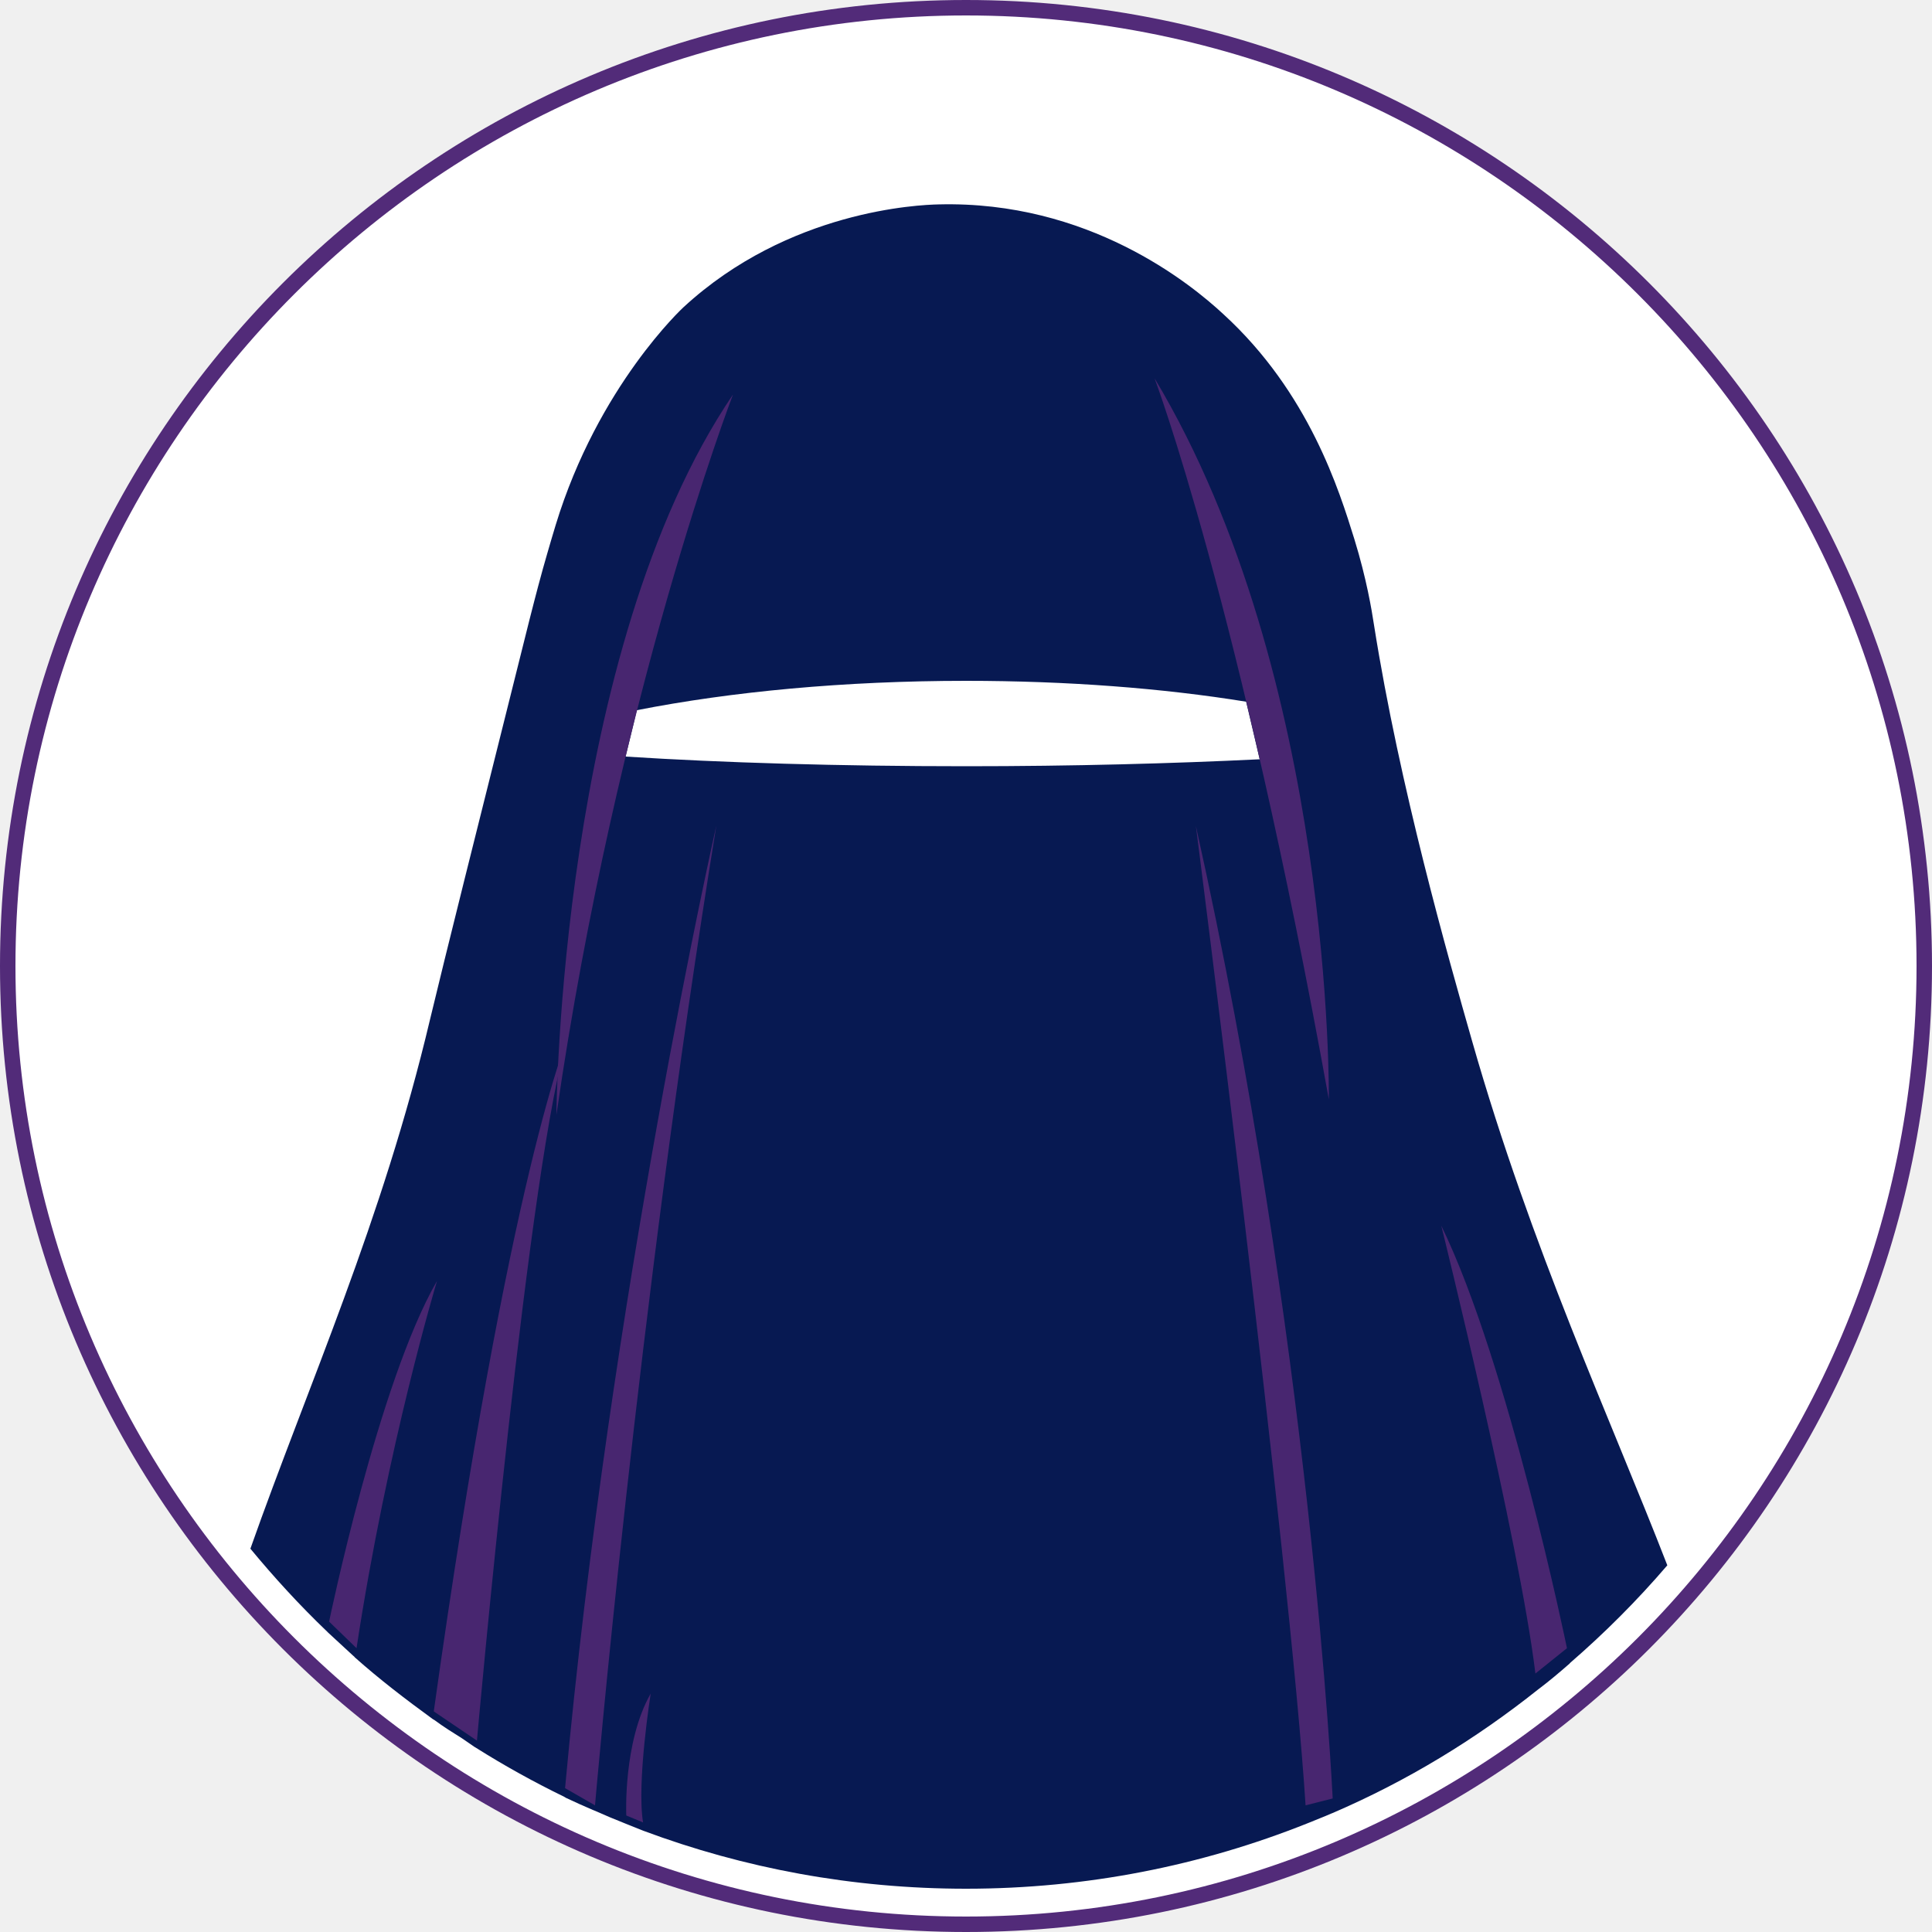
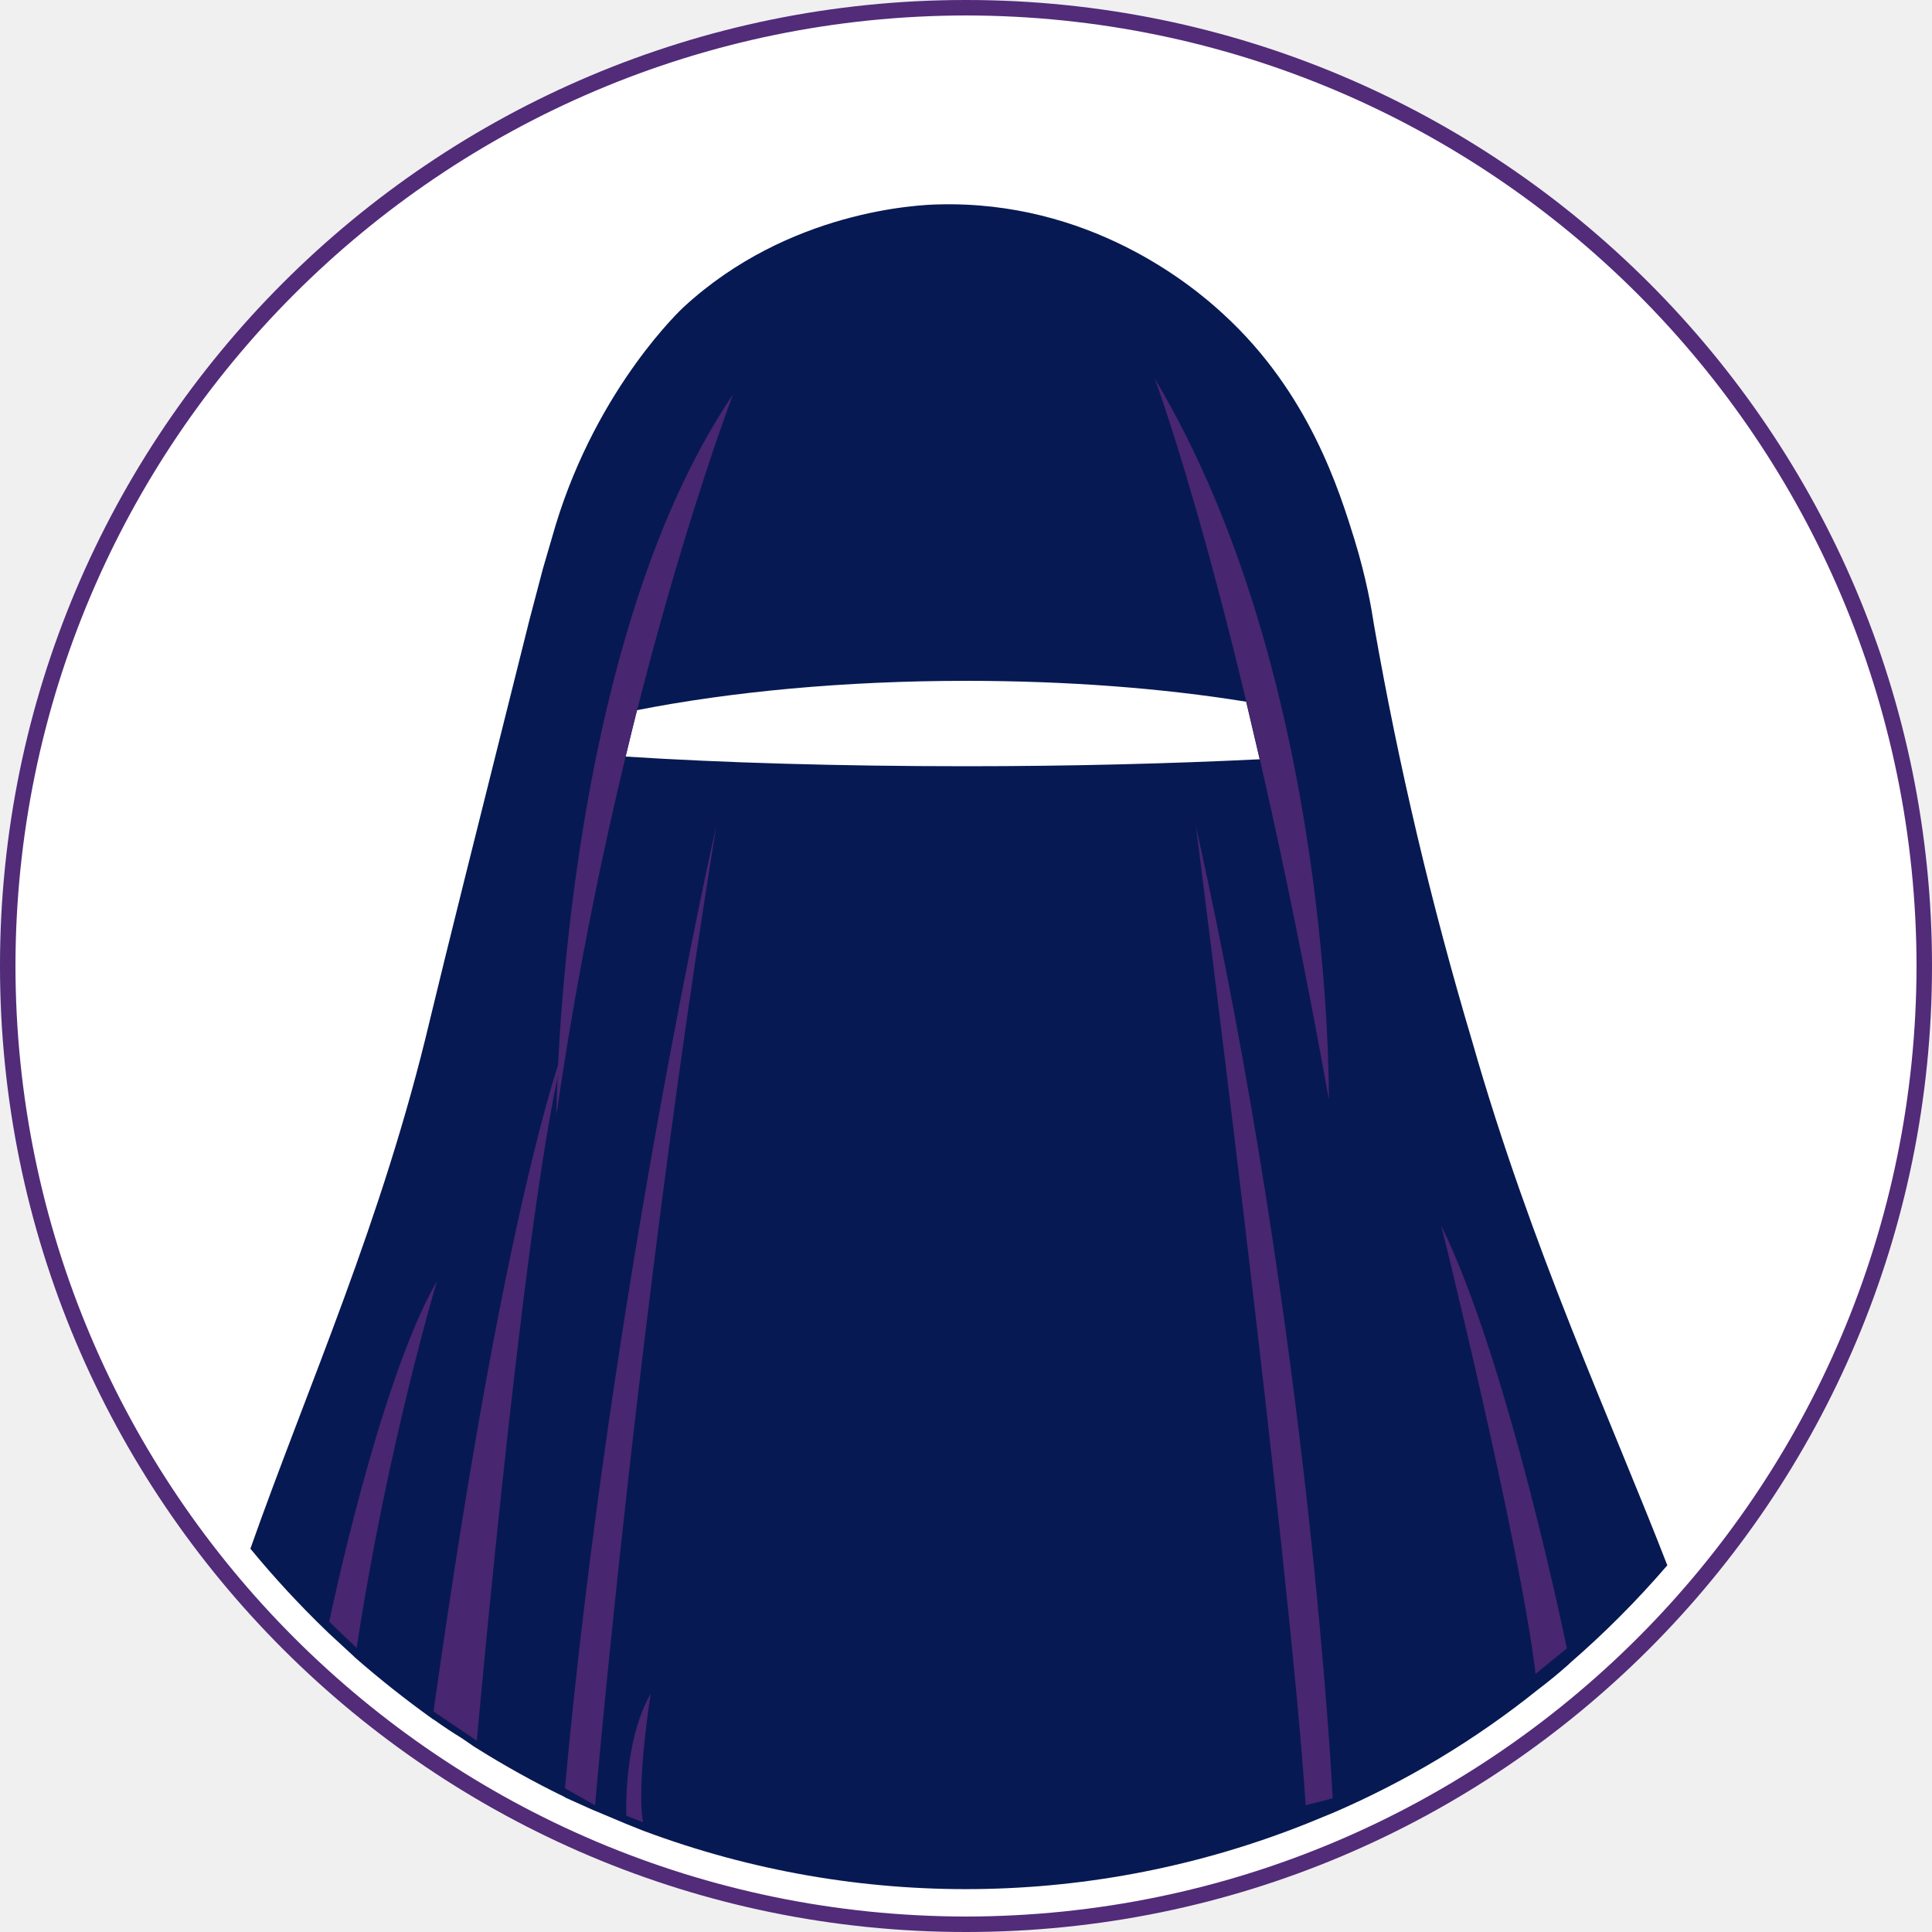
- <svg xmlns="http://www.w3.org/2000/svg" width="50" height="50" viewBox="0 0 50 50" fill="none">
-   <g clip-path="url(#clip0_1_4)">
-     <path d="M25 49.95C38.779 49.95 49.95 38.779 49.95 25C49.95 11.22 38.779 0.05 25 0.05C11.22 0.05 0.05 11.22 0.05 25C0.05 38.779 11.22 49.95 25 49.95Z" fill="white" />
-     <path d="M25 0.4C38.564 0.4 49.6 11.436 49.6 25C49.6 38.564 38.564 49.6 25 49.6C11.436 49.6 0.4 38.564 0.4 25C0.4 11.436 11.436 0.4 25 0.4ZM25 0C11.193 0 0 11.193 0 25C0 38.807 11.193 50 25 50C38.807 50 50 38.807 50 25C50 11.193 38.807 0 25 0Z" fill="#522B79" />
-     <path d="M38.1 26.95C37.48 24.78 36.22 20.36 35.56 16.18C35.5 15.79 35.37 14.99 35.05 13.95C34.66 12.7 33.88 10.16 31.66 8.13C30.8 7.33 28.16 5.19 24.29 5.29C23.79 5.3 20.41 5.44 17.69 7.95C17.69 7.95 15.48 9.98 14.38 13.59C14.23 14.08 14.05 14.72 14.05 14.72C13.87 15.37 13.75 15.86 13.7 16.05C12.26 21.8 11.54 24.67 11.13 26.38C9.89 31.62 7.98 35.83 6.48 40.08C7.1 40.83 7.76 41.55 8.46 42.22C8.47 42.23 8.48 42.24 8.49 42.25C8.71 42.45 8.92 42.65 9.14 42.85C9.15 42.86 9.17 42.87 9.18 42.89C9.82 43.46 10.5 43.98 11.2 44.49L11.25 44.52C11.48 44.69 11.72 44.84 11.96 44.99L12.28 45.21L12.33 45.24C13.06 45.7 13.82 46.12 14.6 46.5C14.62 46.51 14.63 46.52 14.65 46.53C14.88 46.64 15.11 46.74 15.34 46.84C15.36 46.85 15.37 46.85 15.39 46.86C15.66 46.98 15.92 47.09 16.2 47.2L16.25 47.22C16.3 47.24 16.35 47.26 16.4 47.28L16.6 47.36L16.65 47.38C19.25 48.35 22.06 48.88 25 48.88C28.12 48.88 31.1 48.28 33.83 47.19C33.85 47.18 33.86 47.18 33.88 47.17C34.07 47.09 34.26 47.02 34.44 46.94C34.46 46.93 34.47 46.93 34.49 46.92C36.42 46.09 38.19 45.01 39.81 43.72C39.82 43.71 39.84 43.7 39.85 43.69C40.1 43.5 40.35 43.29 40.59 43.08C40.6 43.07 40.62 43.06 40.63 43.04C41.53 42.26 42.37 41.42 43.15 40.51C41.68 36.72 39.63 32.31 38.1 26.95ZM25 19.83C21.73 19.83 18.69 19.74 16.19 19.58C16.29 19.17 16.39 18.77 16.48 18.38C18.92 17.9 21.85 17.62 25 17.62C27.62 17.62 30.09 17.81 32.25 18.16C32.36 18.63 32.48 19.13 32.6 19.65C30.35 19.76 27.76 19.83 25 19.83Z" fill="#071952" />
-     <path d="M29.88 9.79C29.88 9.79 32.074 15.606 34.39 28.45C34.39 28.45 34.525 17.551 29.88 9.79Z" fill="#482670" />
-     <path d="M18.97 10.21C18.97 10.21 15.967 18.025 14.4 28.85C14.4 28.85 14.469 16.846 18.97 10.21Z" fill="#482670" />
-     <path d="M11.31 33.15C11.31 33.15 10.027 37.398 9.227 42.655L8.517 41.967C8.517 41.967 9.796 35.771 11.31 33.15Z" fill="#482670" />
-     <path d="M11.226 44.291L12.343 45.047C12.343 45.047 13.713 29.683 14.724 26.768C14.724 26.768 13.188 30.258 11.226 44.291Z" fill="#482670" />
-     <path d="M18.54 21.36C18.54 21.36 15.792 33.524 14.624 46.277L15.399 46.722C15.399 46.722 16.492 33.955 18.54 21.36Z" fill="#482670" />
-     <path d="M16.84 43.83C16.84 43.83 16.474 46.129 16.642 47.164L16.208 46.985C16.208 46.985 16.122 45.086 16.84 43.83Z" fill="#482670" />
-     <path d="M30.95 21.38C30.95 21.38 33.385 40.414 33.788 46.722L34.49 46.544C34.49 46.544 33.929 34.731 30.95 21.38Z" fill="#482670" />
-     <path d="M37.3 31.72C37.3 31.72 39.325 39.902 39.736 43.311L40.553 42.655C40.553 42.655 39.041 35.293 37.3 31.72Z" fill="#482670" />
+ <svg xmlns="http://www.w3.org/2000/svg" width="50" height="50" fill="none">
+   <g clip-path="url(#a)">
+     <path fill="#fff" d="M25 49.95a24.95 24.95 0 1 0 0-49.9 24.95 24.95 0 0 0 0 49.9" />
+     <path fill="#522B79" d="M25 .4A24.63 24.63 0 0 1 49.6 25 24.63 24.63 0 0 1 25 49.6 24.63 24.63 0 0 1 .4 25 24.63 24.63 0 0 1 25 .4m0-.4a25 25 0 1 0 0 50 25 25 0 0 0 0-50" />
+     <path fill="#071952" d="M38.1 26.95a95 95 0 0 1-2.54-10.77c-.06-.39-.19-1.19-.51-2.23-.39-1.25-1.17-3.79-3.39-5.82-.86-.8-3.5-2.94-7.37-2.84-.5.01-3.88.15-6.6 2.66 0 0-2.21 2.03-3.31 5.64l-.33 1.13-.35 1.33c-1.44 5.75-2.16 8.62-2.57 10.33-1.24 5.24-3.15 9.45-4.65 13.7q.93 1.13 1.98 2.14l.03.03.65.6.04.04q.96.84 2.02 1.6l.05.03q.35.25.71.47l.32.22.05.03q1.1.69 2.27 1.26l.05.03.69.31.05.02.81.34.05.02.15.06.2.08.05.02a23.8 23.8 0 0 0 17.18-.19l.05-.02.56-.23.05-.02a23 23 0 0 0 5.32-3.2l.04-.03q.38-.29.74-.61l.04-.04q1.35-1.17 2.52-2.53c-1.47-3.79-3.52-8.2-5.05-13.56M25 19.83c-3.27 0-6.31-.09-8.81-.25l.29-1.2c2.44-.48 5.37-.76 8.52-.76 2.62 0 5.09.19 7.25.54l.35 1.49c-2.25.11-4.84.18-7.6.18" />
+     <path fill="#482670" d="M29.88 9.79s2.2 5.82 4.51 18.66c0 0 .13-10.9-4.51-18.66m-10.91.42s-3 7.81-4.57 18.64c0 0 .07-12 4.57-18.64m-7.66 22.94s-1.28 4.25-2.08 9.5l-.71-.68s1.28-6.2 2.79-8.82" />
+     <path fill="#482670" d="m11.23 44.3 1.11.75s1.37-15.37 2.38-18.28c0 0-1.53 3.49-3.5 17.52m7.32-22.93s-2.75 12.16-3.92 24.92l.78.44s1.1-12.76 3.14-25.36m-1.7 22.47s-.37 2.3-.2 3.33l-.43-.17s-.09-1.9.63-3.16m14.11-22.45s2.43 19.03 2.84 25.34l.7-.18s-.56-11.8-3.54-25.16m6.35 10.34s2.03 8.18 2.44 11.6l.81-.66s-1.5-7.37-3.25-10.94" />
  </g>
  <defs>
-     <clipPath id="clip0_1_4">
-       <rect width="50" height="50" fill="white" />
+     <clipPath id="a">
+       <path fill="#fff" d="M0 0h50v50H0z" />
    </clipPath>
  </defs>
</svg>
